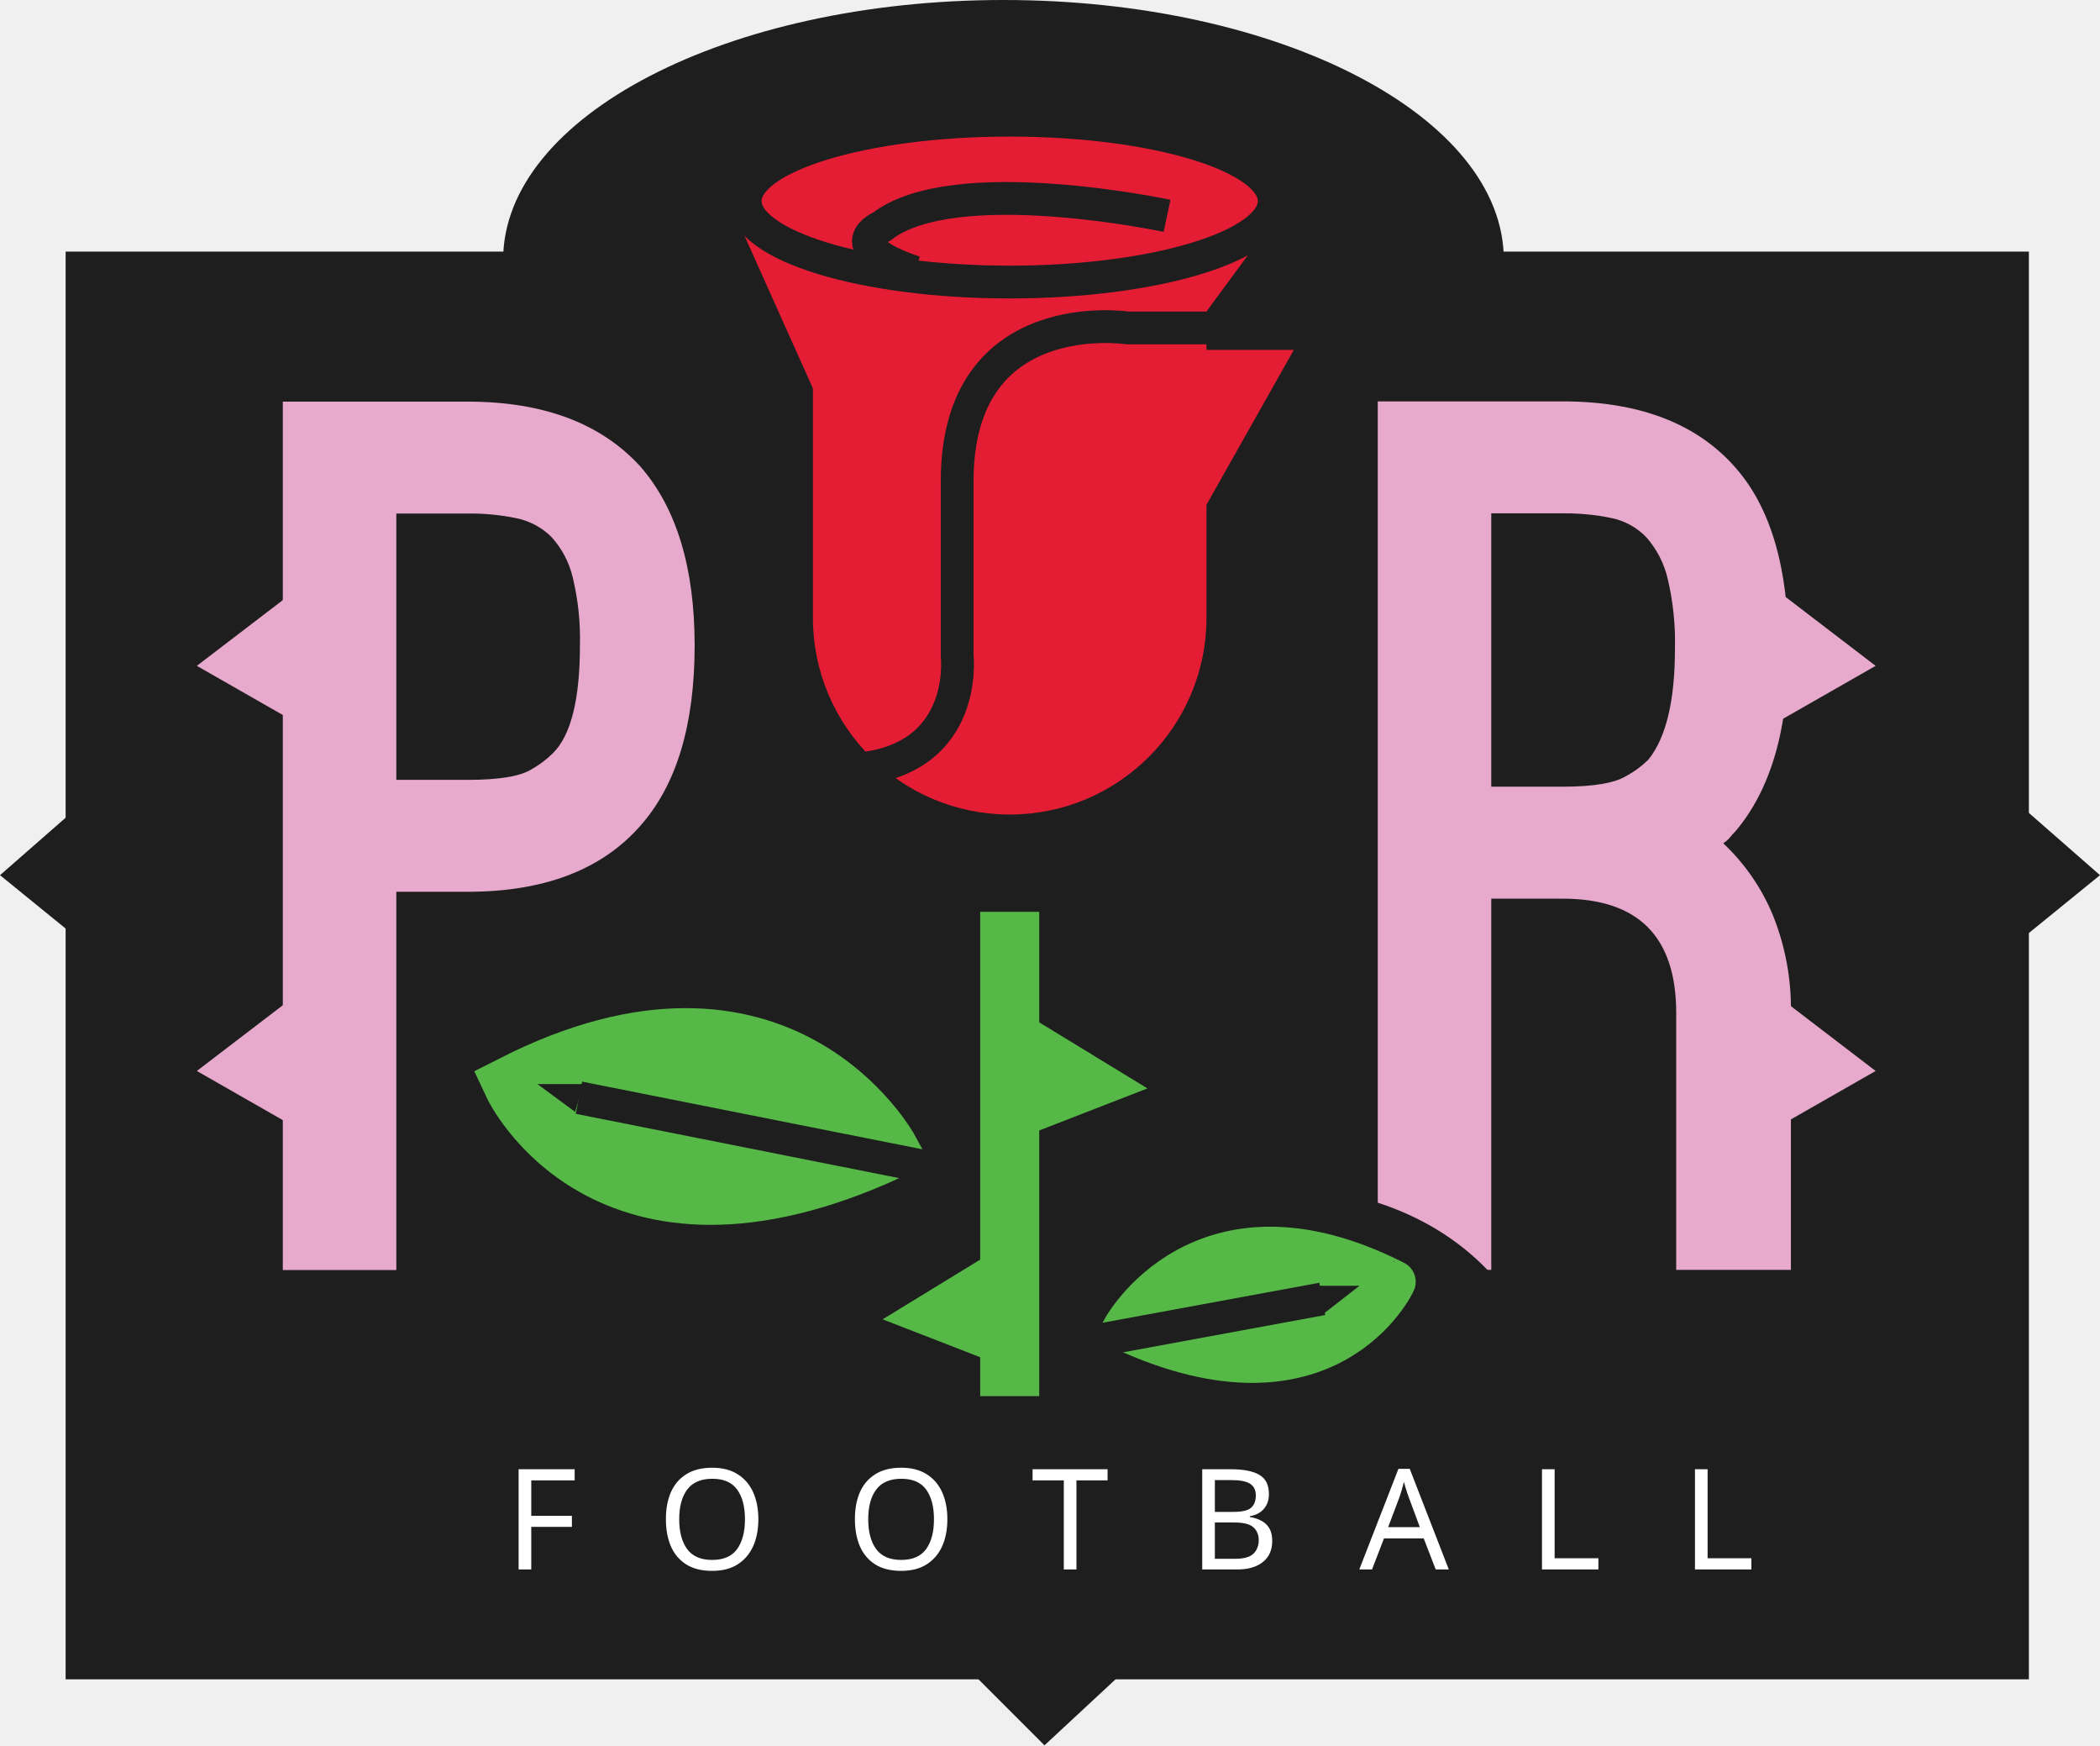
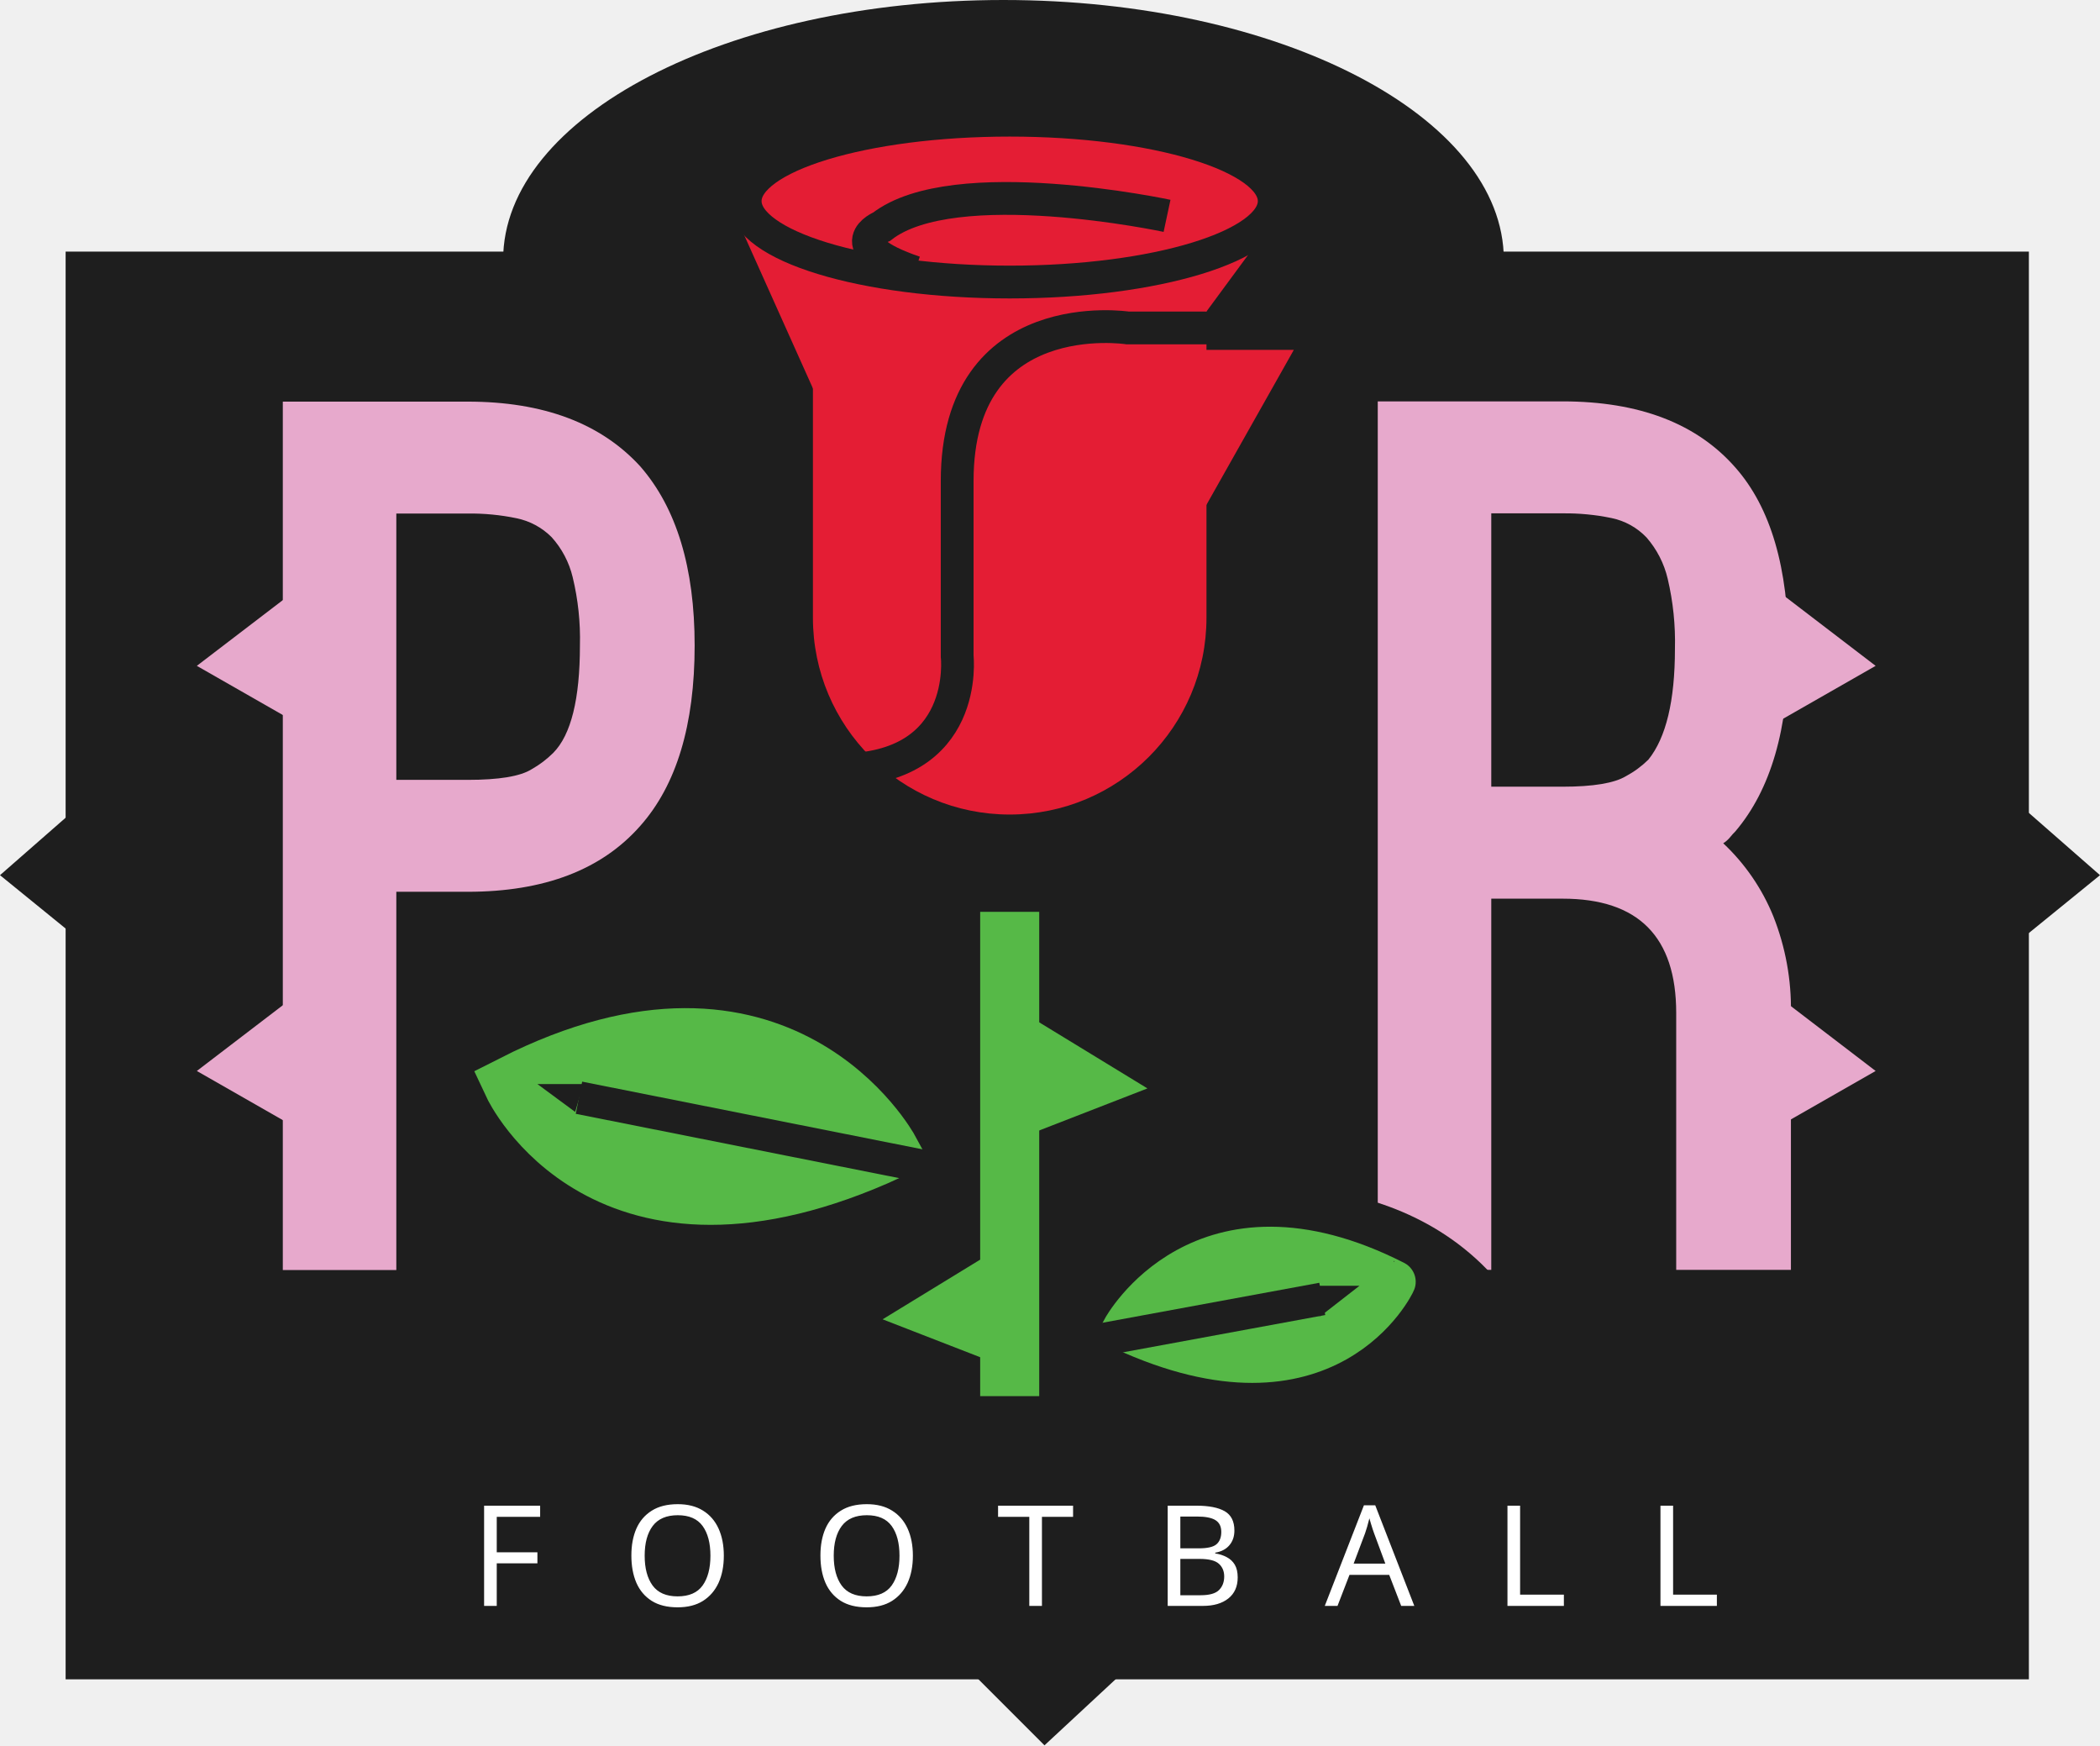
<svg xmlns="http://www.w3.org/2000/svg" id="Layer_1" data-name="Layer 1" version="1.1" width="347.81" height="288.99">
  <defs id="defs4">
    <style id="style2">.cls-1{fill:#1e1e1e}.cls-14,.cls-15{stroke-miterlimit:10}.cls-3{fill:#e41d34}.cls-15{fill:none}.cls-14{stroke:#56b947;fill:#56b947}.cls-15{stroke:#1e1e1e}.cls-10{fill:#fff}.cls-11{fill:#e7a9cc}.cls-14{stroke-width:6.18px}.cls-15{stroke-width:5.43px}</style>
  </defs>
  <path class="cls-1" id="rect6" style="fill:#1e1e1e" d="M10.87 41.66h325.16v236.4H10.87z" />
-   <text xml:space="preserve" style="font-style:normal;font-variant:normal;font-weight:normal;font-stretch:normal;font-size:23.237px;line-height:1.25;font-family:'DEATHE MAACH NCV';-inkscape-font-specification:'DEATHE MAACH NCV, Normal';font-variant-ligatures:normal;font-variant-caps:normal;font-variant-numeric:normal;font-variant-east-asian:normal;letter-spacing:13.16px;fill:#ffffff;fill-opacity:1;stroke-width:1" x="83.646" y="259.869" id="text2402">
-     <tspan id="tspan2400" x="83.646" y="259.869" style="font-style:normal;font-variant:normal;font-weight:normal;font-stretch:normal;font-size:23.237px;font-family:'DEATHE MAACH NCV';-inkscape-font-specification:'DEATHE MAACH NCV, Normal';font-variant-ligatures:normal;font-variant-caps:normal;font-variant-numeric:normal;font-variant-east-asian:normal;fill:#ffffff;fill-opacity:1;stroke-width:1">FOOTBALL</tspan>
+   <text xml:space="preserve" style="font-style:normal;font-variant:normal;font-weight:normal;font-stretch:normal;font-size:23.237px;line-height:1.25;font-family:'DEATHE MAACH NCV';-inkscape-font-specification:'DEATHE MAACH NCV, Normal';font-variant-ligatures:normal;font-variant-caps:normal;font-variant-numeric:normal;font-variant-east-asian:normal;letter-spacing:13.16px;fill:#ffffff;fill-opacity:1;stroke-width:1" x="77.929" y="265.903" id="text2402">
+     <tspan id="tspan2400" x="77.929" y="265.903" style="font-style:normal;font-variant:normal;font-weight:normal;font-stretch:normal;font-size:23.237px;font-family:'DEATHE MAACH NCV';-inkscape-font-specification:'DEATHE MAACH NCV, Normal';font-variant-ligatures:normal;font-variant-caps:normal;font-variant-numeric:normal;font-variant-east-asian:normal;fill:#ffffff;fill-opacity:1;stroke-width:1">FOOTBALL</tspan>
  </text>
  <ellipse class="cls-1" cx="166.2" cy="43.02" rx="82.87" ry="43.02" id="ellipse8" style="fill:#1e1e1e" />
  <path class="cls-11" d="M65.64 210.29h-18.8V66.5h30.61q18.79 0 28.6 10.73 9 10.33 9 29.65 0 19.71-9 29.86-9.6 10.92-28.6 10.92H65.64zm0-81.16h11.81q7.8 0 10.6-1.76a16.65 16.65 0 0 0 3.6-2.73q4.4-4.48 4.4-17.76a43.29 43.29 0 0 0-1.2-11.31 15.14 15.14 0 0 0-3.5-6.64 11.44 11.44 0 0 0-5.8-3.12 37.6 37.6 0 0 0-8.1-.78H65.64z" id="path54" style="fill:#e7a9cc" />
  <path class="cls-11" d="M285.41 139.63a34.28 34.28 0 0 1 8.3 12.1 41.46 41.46 0 0 1 2.91 16v42.53h-19v-42.53q0-18.93-18.8-18.93h-11.83v61.46h-18.8V66.46h30.61q19 0 28.6 10.93 8.8 9.94 8.81 30.05 0 19.89-8.81 30.24c-.26.26-.57.58-.9 1a4.81 4.81 0 0 1-1.09.95zm-26.6-9.37q7.59 0 10.5-1.75a16.22 16.22 0 0 0 3.7-2.73q4.4-5.46 4.4-18.34a45.44 45.44 0 0 0-1.2-11.61 15.93 15.93 0 0 0-3.5-6.83 11.09 11.09 0 0 0-5.8-3.22 37.6 37.6 0 0 0-8.1-.78h-11.82v45.26h11.81z" id="path56" style="fill:#e7a9cc" />
  <path class="cls-3" d="M134.64 37.67v64.61a32.59 32.59 0 0 0 65.18 0V37.67z" id="path58" style="fill:#e41d34" />
  <path id="rect60" style="fill:#56b947" d="M162.34 150.98h9.78v80.19h-9.78z" />
  <path d="M147.3 190.45s-18.1-33.31-62.31-10.86c0 0 15.24 32.59 62.31 10.86z" id="path62" style="fill:#56b947;stroke:#56b947;stroke-width:9.78px;stroke-miterlimit:10" />
  <path class="cls-14" id="polygon64" style="fill:#56b947;stroke:#56b947;stroke-width:6.18px;stroke-miterlimit:10" transform="translate(-577.01 -361.01)" d="m760.11 540.61-8.24-5.03v8.23z" />
  <path class="cls-14" id="polygon66" style="fill:#56b947;stroke:#56b947;stroke-width:6.18px;stroke-miterlimit:10" transform="translate(-577.01 -361.01)" d="m730.13 578.84 8.24-5.04v8.24z" />
  <path class="cls-15" id="line68" style="fill:none;stroke:#1e1e1e;stroke-width:5.43px;stroke-miterlimit:10" d="m157.81 194.07-61.92-12.31" />
  <path class="cls-1" id="polyline70" style="fill:#1e1e1e" transform="translate(-577.01 -361.01)" d="m672.27 545.12-6.25-4.61h7.61" />
  <path class="cls-15" d="M201.26 54.3h-14.48s-28.25-4.34-28.25 25.35v29s2.18 18.83-19.55 18.83" id="path72" style="fill:none;stroke:#1e1e1e;stroke-width:5.43px;stroke-miterlimit:10" />
  <path class="cls-3" id="polyline74" style="fill:#e41d34" transform="translate(-577.01 -361.01)" d="M767.41 418.94h23.89l-15.93 28.24" />
  <path class="cls-3" id="polyline76" style="fill:#e41d34" transform="translate(-577.01 -361.01)" d="M714.91 398.68H699.7l18.83 41.98" />
  <path class="cls-3" id="polyline78" style="fill:#e41d34" transform="translate(-577.01 -361.01)" d="m776.82 412.6 7.6-10.32h-22.81" />
  <ellipse cx="167.23" cy="33.3" rx="43.81" ry="13.4" id="ellipse80" style="fill:#e41d34;stroke:#1e1e1e;stroke-width:5.43px;stroke-miterlimit:10" />
  <path class="cls-15" d="M193.29 35.74s-35.3-7.55-47.25 1.78c0 0-7.62 3.11 5.43 7.55" id="path82" style="fill:none;stroke:#1e1e1e;stroke-width:5.43px;stroke-miterlimit:10" />
  <path class="cls-1" d="M206.46 196.65s36-4.43 49.23 28.21" id="path84" style="fill:#1e1e1e" />
  <path d="M186.05 220.07s13.06-24 44.9-7.83c.04 0-10.96 23.49-44.9 7.83z" id="path86" style="fill:#56b947;stroke:#56b947;stroke-width:7.05px;stroke-miterlimit:10" />
  <path class="cls-15" id="line88" style="fill:none;stroke:#1e1e1e;stroke-width:5.43px;stroke-miterlimit:10" d="m177.72 222.68 41.28-7.61" />
  <path class="cls-1" id="polyline90" style="fill:#1e1e1e" transform="translate(-577.01 -361.01)" d="M794.93 573.91h7.24l-6.52 5.07" />
  <path class="cls-11" id="polyline92" style="fill:#e7a9cc" transform="translate(-577.01 -361.01)" d="m625.01 459.49-15.4 11.77 19.02 10.87" />
  <path class="cls-11" id="polyline94" style="fill:#e7a9cc" transform="translate(-577.01 -361.01)" d="m625.01 526.57-15.4 11.77 19.02 10.87" />
  <path class="cls-11" id="polyline96" style="fill:#e7a9cc" transform="translate(-577.01 -361.01)" d="m872.27 459.49 15.39 11.77-19.02 10.87" />
  <path class="cls-11" id="polyline98" style="fill:#e7a9cc" transform="translate(-577.01 -361.01)" d="m872.27 526.57 15.39 11.77-19.02 10.87" />
  <path class="cls-1" id="polyline284" style="fill:#1e1e1e" transform="translate(-577.01 -361.01)" d="m591.5 493.24-14.49 12.68 14.49 11.78" />
  <path class="cls-1" id="polyline286" style="fill:#1e1e1e" transform="translate(-577.01 -361.01)" d="m910.33 493.24 14.49 12.68-14.49 11.78" />
  <path class="cls-1" id="polyline288" style="fill:#1e1e1e" transform="translate(-577.01 -361.01)" d="m738 638 12 12 14-13" />
</svg>
